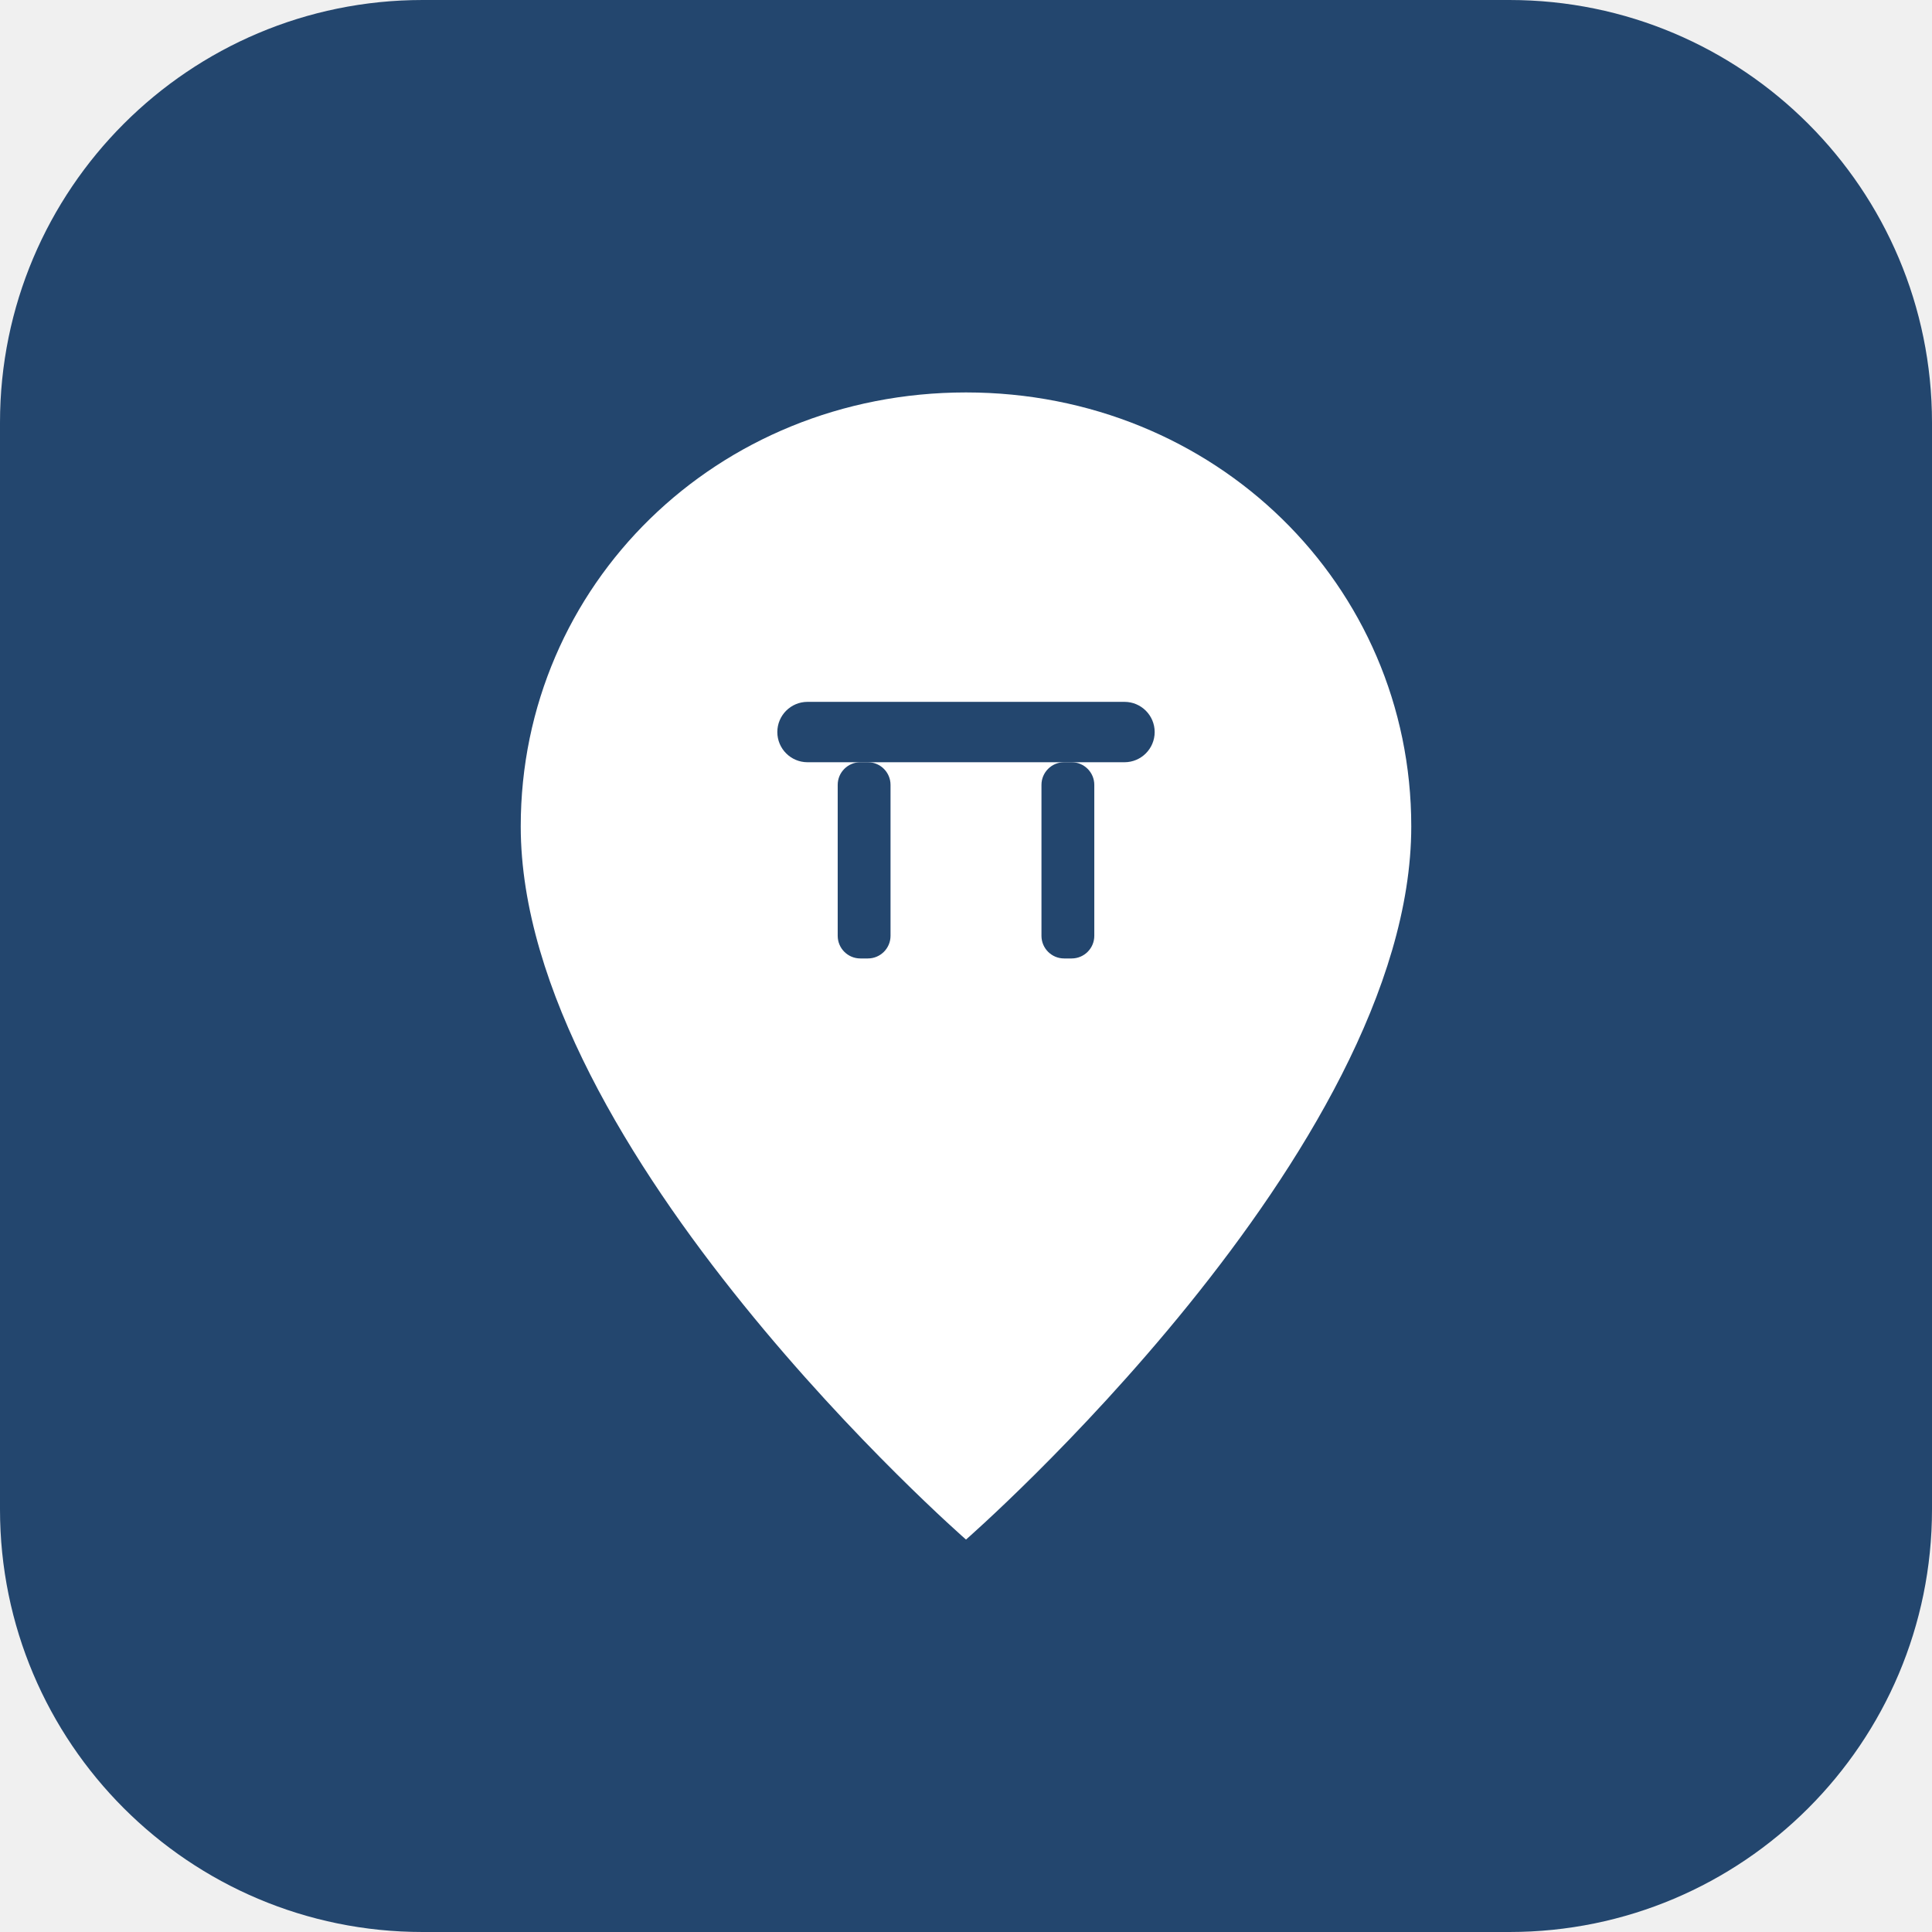
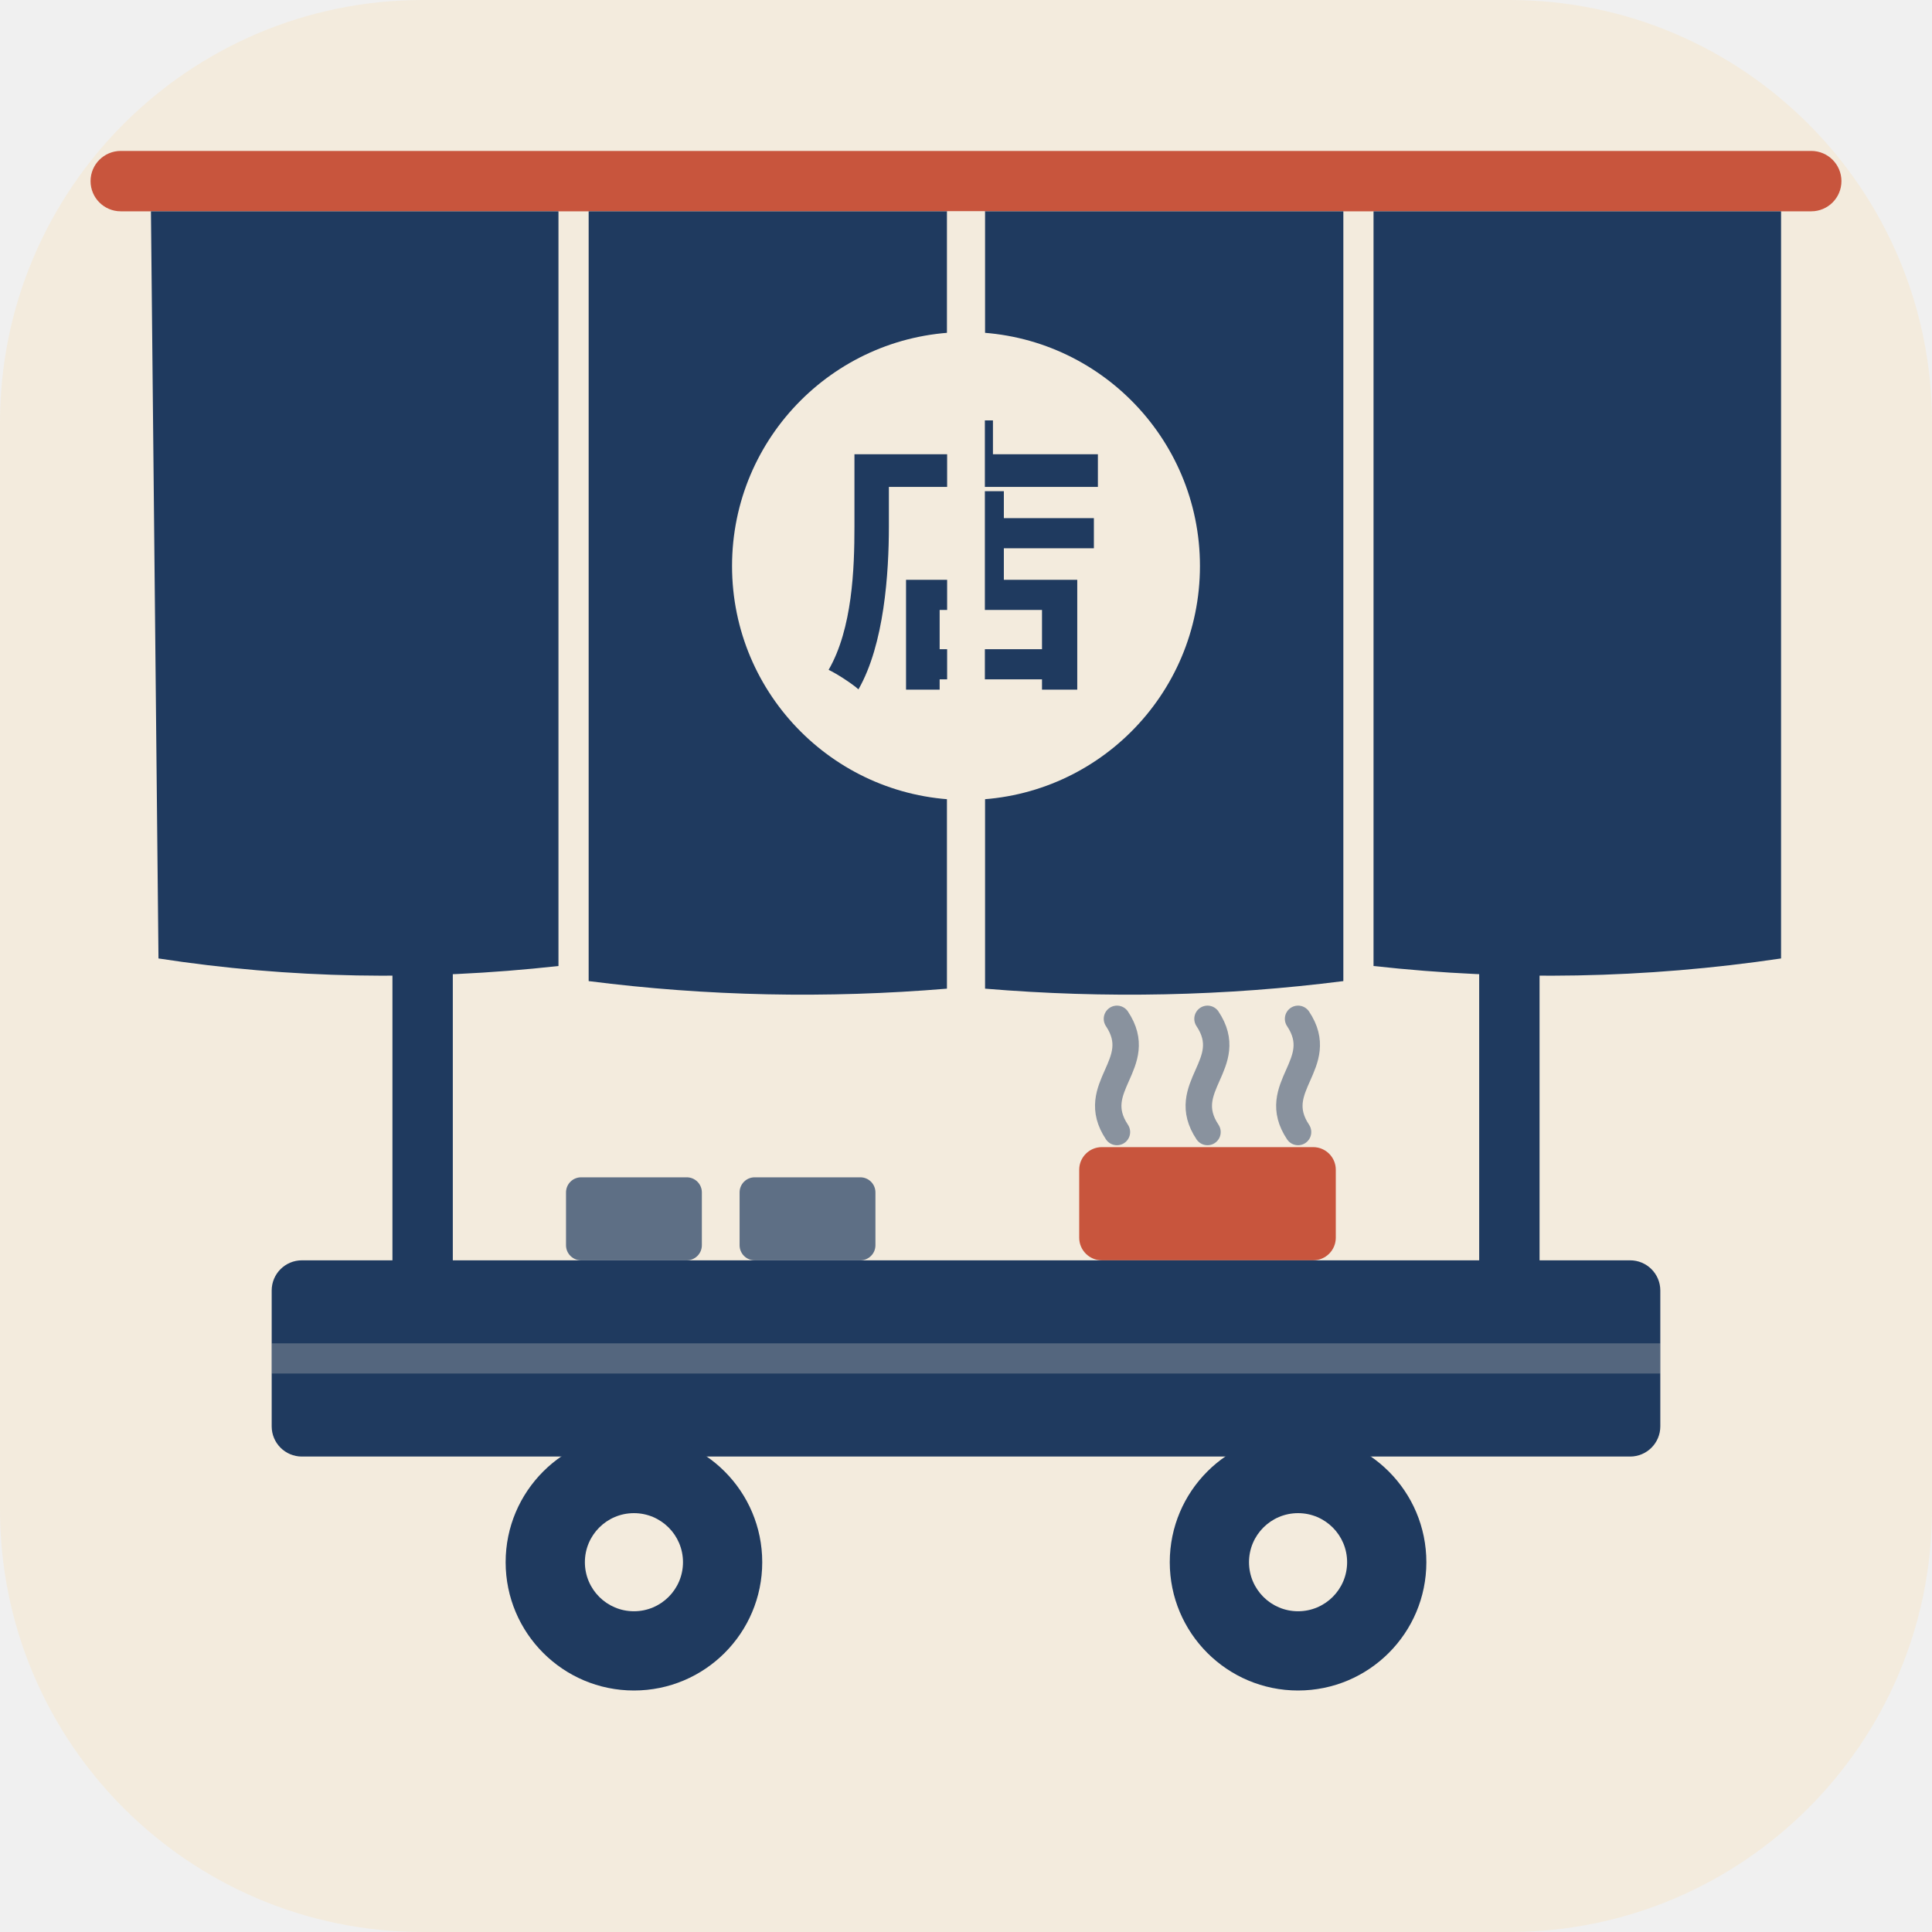
- <svg xmlns="http://www.w3.org/2000/svg" viewBox="0 0 512 512">
-   <rect width="512" height="512" rx="112" fill="#23466E" />
-   <path d="M256 104c-66 0-118 51-118 115 0 86 118 189 118 189s118-103 118-189c0-64-52-115-118-115z" fill="#FFFFFF" />
-   <rect x="206" y="186" width="100" height="16" rx="8" fill="#23466E" />
-   <rect x="222" y="202" width="14" height="52" rx="6" fill="#23466E" />
-   <rect x="276" y="202" width="14" height="52" rx="6" fill="#23466E" />
+ <svg xmlns="http://www.w3.org/2000/svg" viewBox="0 0 512 512" width="512" height="512">
+   <defs>
+     <clipPath id="r">
+       <rect width="512" height="512" rx="112" />
+     </clipPath>
+   </defs>
+   <g clip-path="url(#r)">
+     <rect width="512" height="512" fill="#F3EBDD" />
+     <rect x="104" y="250" width="16" height="96" fill="#1F3A5F" />
+     <rect x="392" y="250" width="16" height="96" fill="#1F3A5F" />
+     <path d="M296 300c-8-12 8-18 0-30M320 300c-8-12 8-18 0-30M344 300c-8-12 8-18 0-30" stroke="#1F3A5F" stroke-width="7" fill="none" stroke-linecap="round" opacity=".5" />
+     <rect x="286" y="304" width="68" height="30" rx="6" fill="#C8553D" />
+     <rect x="150" y="312" width="36" height="22" rx="4" fill="#1F3A5F" opacity=".7" />
+     <rect x="196" y="312" width="36" height="22" rx="4" fill="#1F3A5F" opacity=".7" />
+     <rect x="72" y="334" width="368" height="52" rx="8" fill="#1F3A5F" />
+     <rect x="72" y="356" width="368" height="8" fill="#F3EBDD" opacity=".25" />
+     <circle cx="168" cy="414" r="34" fill="#1F3A5F" />
+     <circle cx="168" cy="414" r="13" fill="#F3EBDD" />
+     <circle cx="344" cy="414" r="34" fill="#1F3A5F" />
+     <circle cx="344" cy="414" r="13" fill="#F3EBDD" />
+     <rect x="24" y="40" width="464" height="16" rx="8" fill="#C8553D" />
+     <path d="M40 56H148V256Q94 262 42 254Z" fill="#1F3A5F" />
+     <path d="M156 56H251V262Q203 266 156 260Z" fill="#1F3A5F" />
+     <path d="M261 56H356V260Q309 266 261 262Z" fill="#1F3A5F" />
+     <path d="M364 56H472V254Q418 262 364 256Z" fill="#1F3A5F" />
+     <circle cx="256" cy="150" r="62" fill="#F3EBDD" />
+     <text x="256" y="176" text-anchor="middle" font-size="76" font-weight="700" fill="#1F3A5F" font-family="Hiragino Mincho ProN, Yu Mincho, serif">店</text>
+     <rect x="251" y="56" width="10" height="210" fill="#F3EBDD" />
+   </g>
</svg>
